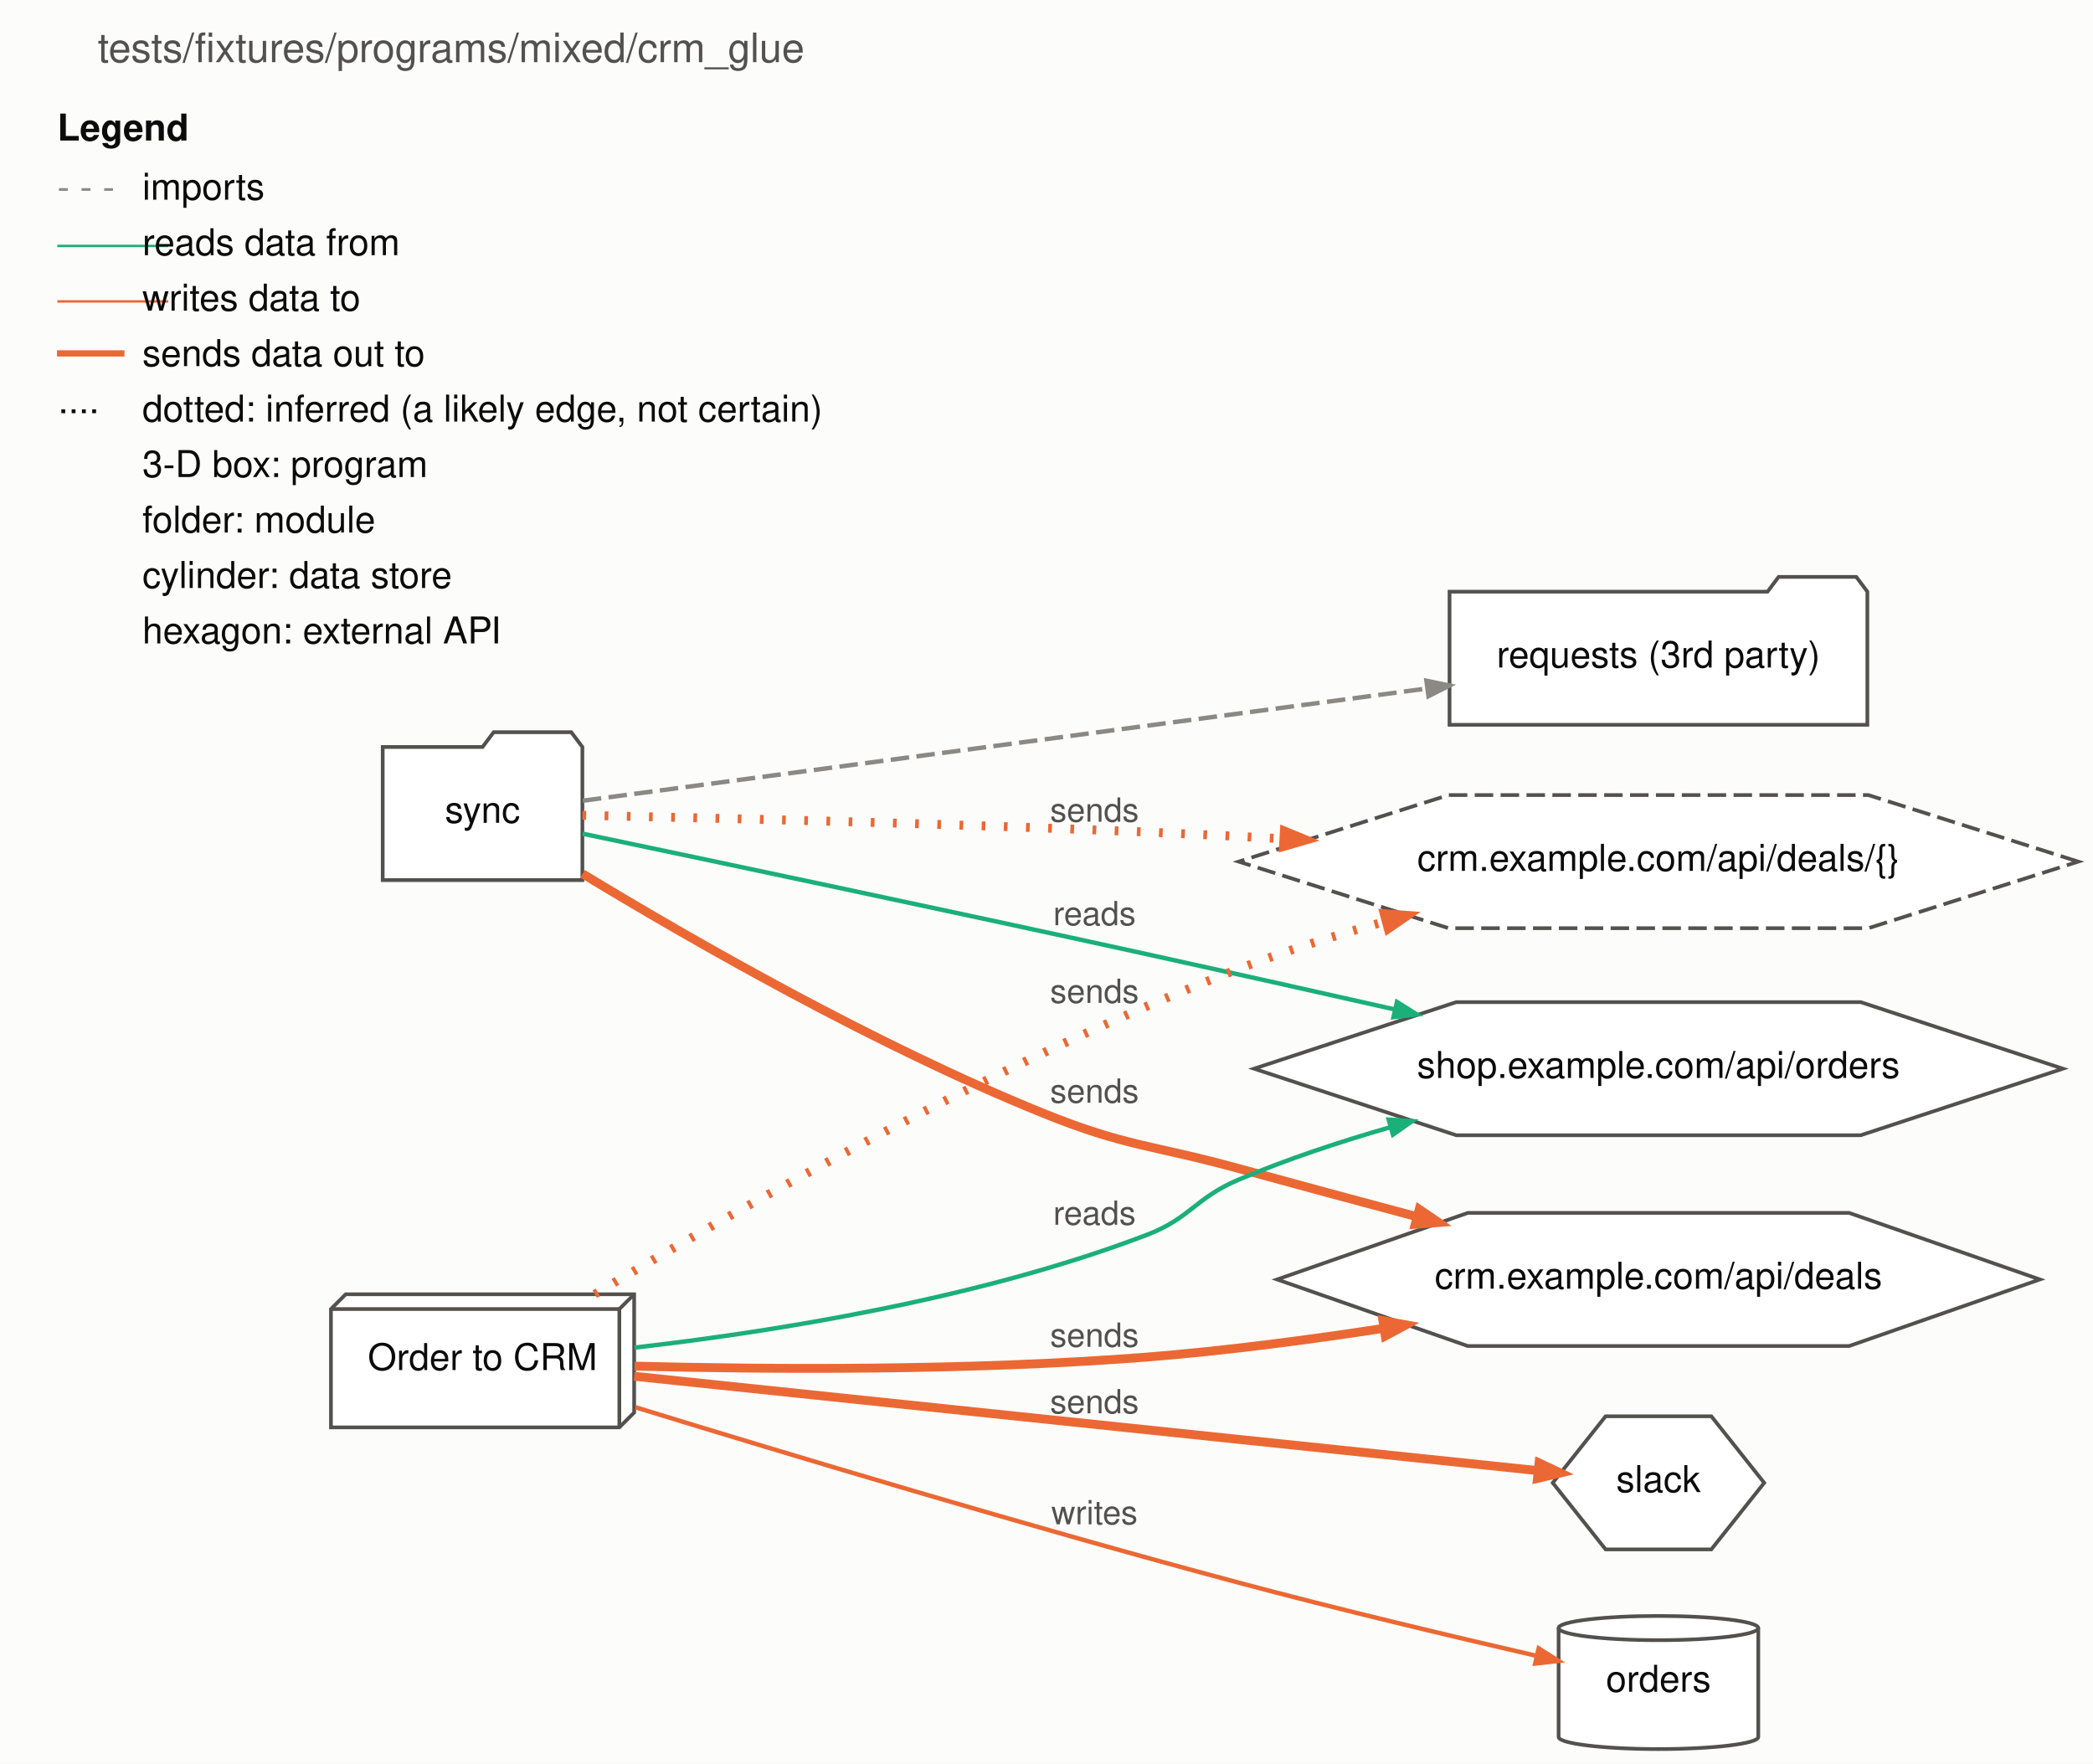
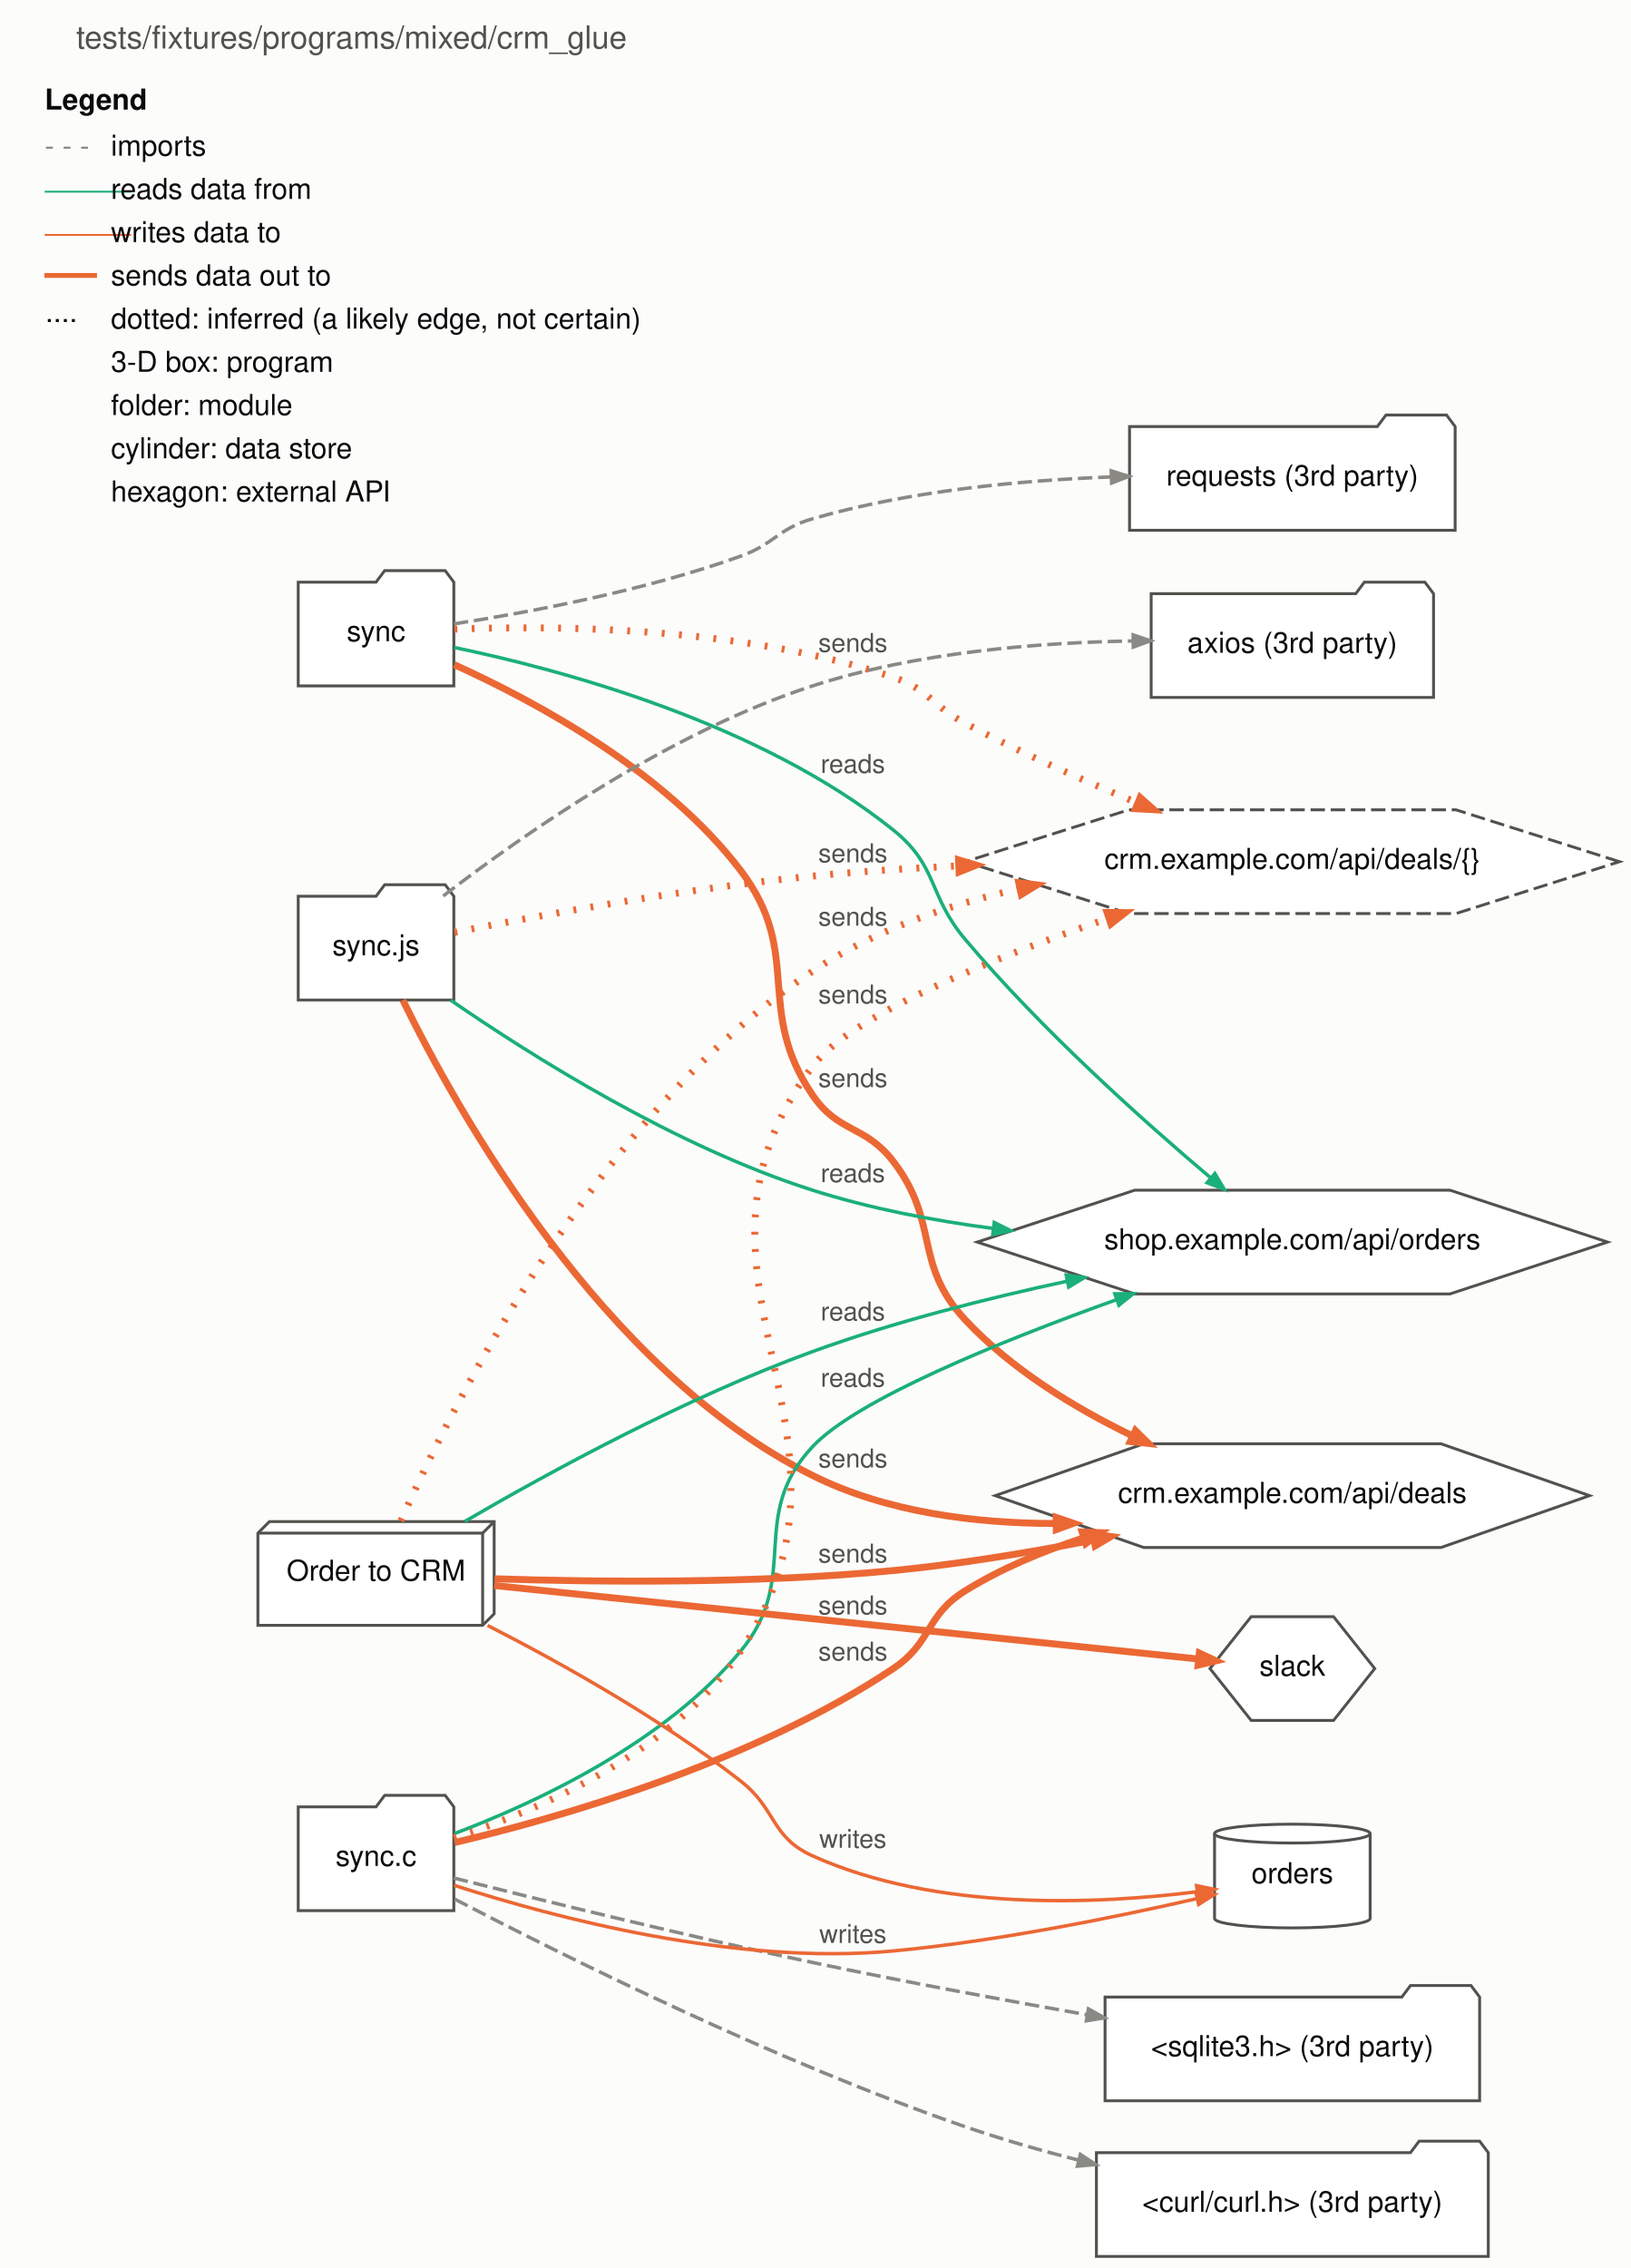
- <svg xmlns="http://www.w3.org/2000/svg" xmlns:xlink="http://www.w3.org/1999/xlink" width="566pt" height="477pt" viewBox="0.00 0.00 566.03 477.00">
-   <g id="graph0" class="graph" transform="scale(1 1) rotate(0) translate(4 473)">
-     <polygon fill="#fcfcfb" stroke="transparent" points="-4,4 -4,-473 562.03,-473 562.03,4 -4,4" />
-     <text text-anchor="middle" x="118" y="-456.2" font-family="Helvetica,sans-Serif" font-size="11.00" fill="#52514e">tests/fixtures/programs/mixed/crm_glue</text>
+ <svg xmlns="http://www.w3.org/2000/svg" xmlns:xlink="http://www.w3.org/1999/xlink" width="566pt" height="787pt" viewBox="0.00 0.00 566.03 787.00">
+   <g id="graph0" class="graph" transform="scale(1 1) rotate(0) translate(4 783)">
+     <polygon fill="#fcfcfb" stroke="transparent" points="-4,4 -4,-783 562.03,-783 562.03,4 -4,4" />
+     <text text-anchor="middle" x="118" y="-766.2" font-family="Helvetica,sans-Serif" font-size="11.00" fill="#52514e">tests/fixtures/programs/mixed/crm_glue</text>
    <g id="node1" class="node">
      <g id="a_node1">
        <a xlink:title="py:sync  sync.py:1">
-           <polygon fill="#ffffff" stroke="#52514e" points="153.5,-271 150.5,-275 129.5,-275 126.5,-271 99.5,-271 99.5,-235 153.5,-235 153.5,-271" />
-           <text text-anchor="middle" x="126.5" y="-250.5" font-family="Helvetica,sans-Serif" font-size="10.00" fill="#0b0b0b">sync</text>
+           <polygon fill="#ffffff" stroke="#52514e" points="153.5,-581 150.5,-585 129.5,-585 126.5,-581 99.5,-581 99.5,-545 153.5,-545 153.5,-581" />
+           <text text-anchor="middle" x="126.5" y="-560.5" font-family="Helvetica,sans-Serif" font-size="10.00" fill="#0b0b0b">sync</text>
        </a>
      </g>
    </g>
    <g id="node2" class="node">
      <g id="a_node2">
        <a xlink:title="py:requests">
-           <polygon fill="#ffffff" stroke="#52514e" points="501.01,-313 498.01,-317 477.01,-317 474.01,-313 388.01,-313 388.01,-277 501.01,-277 501.01,-313" />
-           <text text-anchor="middle" x="444.51" y="-292.5" font-family="Helvetica,sans-Serif" font-size="10.00" fill="#0b0b0b">requests (3rd party)</text>
+           <polygon fill="#ffffff" stroke="#52514e" points="501.01,-635 498.01,-639 477.01,-639 474.01,-635 388.01,-635 388.01,-599 501.01,-599 501.01,-635" />
+           <text text-anchor="middle" x="444.51" y="-614.5" font-family="Helvetica,sans-Serif" font-size="10.00" fill="#0b0b0b">requests (3rd party)</text>
        </a>
      </g>
    </g>
    <g id="edge1" class="edge">
-       <path fill="none" stroke="#8a8984" stroke-width="1.2" stroke-dasharray="5,2" d="M153.63,-256.47C203.3,-263.07 312.54,-277.59 381.83,-286.8" />
-       <polygon fill="#8a8984" stroke="#8a8984" stroke-width="1.2" points="381.77,-288.91 387.99,-287.62 382.32,-284.75 381.77,-288.91" />
+       <path fill="none" stroke="#8a8984" stroke-width="1.2" stroke-dasharray="5,2" d="M153.54,-566.52C179.32,-570.48 219.66,-577.99 253,-590 264.78,-594.24 265.97,-599.52 278,-603 311.37,-612.67 349.98,-616.33 381.52,-617.51" />
+       <polygon fill="#8a8984" stroke="#8a8984" stroke-width="1.2" points="381.66,-619.62 387.73,-617.71 381.8,-615.42 381.66,-619.62" />
    </g>
    <g id="node3" class="node">
      <g id="a_node3">
        <a xlink:title="http:shop.example.com/api/orders">
-           <polygon fill="#ffffff" stroke="#52514e" points="553.89,-184 499.2,-202 389.83,-202 335.14,-184 389.83,-166 499.2,-166 553.89,-184" />
-           <text text-anchor="middle" x="444.51" y="-181.5" font-family="Helvetica,sans-Serif" font-size="10.00" fill="#0b0b0b">shop.example.com/api/orders</text>
+           <polygon fill="#ffffff" stroke="#52514e" points="553.89,-352 499.2,-370 389.83,-370 335.14,-352 389.83,-334 499.2,-334 553.89,-352" />
+           <text text-anchor="middle" x="444.51" y="-349.5" font-family="Helvetica,sans-Serif" font-size="10.00" fill="#0b0b0b">shop.example.com/api/orders</text>
        </a>
      </g>
    </g>
    <g id="edge2" class="edge">
-       <path fill="none" stroke="#1baf7a" stroke-width="1.2" d="M153.54,-247.56C188.31,-240.27 251.84,-226.87 306,-215 327.85,-210.21 351.63,-204.89 373.17,-200.03" />
-       <polygon fill="#1baf7a" stroke="#1baf7a" stroke-width="1.2" points="373.8,-202.04 379.19,-198.67 372.87,-197.94 373.8,-202.04" />
-       <text text-anchor="middle" x="292" y="-222.8" font-family="Helvetica,sans-Serif" font-size="9.00" fill="#52514e">reads</text>
+       <path fill="none" stroke="#1baf7a" stroke-width="1.2" d="M153.67,-558.33C190.88,-550.6 259.71,-532.16 306,-495 321.76,-482.34 317.96,-472.45 331,-457 357.33,-425.8 392.32,-394.43 416.24,-374.22" />
+       <polygon fill="#1baf7a" stroke="#1baf7a" stroke-width="1.2" points="417.63,-375.79 420.88,-370.33 414.93,-372.58 417.63,-375.79" />
+       <text text-anchor="middle" x="292" y="-514.8" font-family="Helvetica,sans-Serif" font-size="9.00" fill="#52514e">reads</text>
    </g>
    <g id="node4" class="node">
      <g id="a_node4">
        <a xlink:title="http:crm.example.com/api/deals">
-           <polygon fill="#ffffff" stroke="#52514e" points="547.65,-127 496.08,-145 392.95,-145 341.38,-127 392.95,-109 496.08,-109 547.65,-127" />
-           <text text-anchor="middle" x="444.51" y="-124.5" font-family="Helvetica,sans-Serif" font-size="10.00" fill="#0b0b0b">crm.example.com/api/deals</text>
+           <polygon fill="#ffffff" stroke="#52514e" points="547.65,-264 496.08,-282 392.95,-282 341.38,-264 392.95,-246 496.08,-246 547.65,-264" />
+           <text text-anchor="middle" x="444.51" y="-261.5" font-family="Helvetica,sans-Serif" font-size="10.00" fill="#0b0b0b">crm.example.com/api/deals</text>
        </a>
      </g>
    </g>
    <g id="edge3" class="edge">
-       <path fill="none" stroke="#eb6834" stroke-width="2.4" d="M153.56,-236.7C182.92,-218.89 232.48,-190.43 278,-172 300.69,-162.81 307.39,-163.49 331,-157 346.49,-152.74 363.2,-148.24 378.89,-144.05" />
-       <polygon fill="#eb6834" stroke="#eb6834" stroke-width="2.4" points="379.82,-145.98 385.07,-142.4 378.73,-141.92 379.82,-145.98" />
-       <text text-anchor="middle" x="292" y="-174.8" font-family="Helvetica,sans-Serif" font-size="9.00" fill="#52514e">sends</text>
+       <path fill="none" stroke="#eb6834" stroke-width="2.4" d="M153.68,-552.35C182.09,-539.5 226.89,-515.26 253,-481 275.06,-452.04 257.55,-433.11 278,-403 287.05,-389.68 296.19,-392.77 306,-380 322.35,-358.7 312.69,-344.64 331,-325 346.93,-307.91 368.74,-294.58 388.93,-284.79" />
+       <polygon fill="#eb6834" stroke="#eb6834" stroke-width="2.4" points="390.05,-286.58 394.57,-282.12 388.25,-282.78 390.05,-286.58" />
+       <text text-anchor="middle" x="292" y="-405.8" font-family="Helvetica,sans-Serif" font-size="9.00" fill="#52514e">sends</text>
    </g>
    <g id="node5" class="node">
      <g id="a_node5">
        <a xlink:title="http:crm.example.com/api/deals/{}">
-           <polygon fill="#ffffff" stroke="#52514e" stroke-dasharray="5,2" points="558.04,-240 501.28,-258 387.75,-258 330.99,-240 387.75,-222 501.28,-222 558.04,-240" />
-           <text text-anchor="middle" x="444.51" y="-237.5" font-family="Helvetica,sans-Serif" font-size="10.00" fill="#0b0b0b">crm.example.com/api/deals/{}</text>
+           <polygon fill="#ffffff" stroke="#52514e" stroke-dasharray="5,2" points="558.04,-484 501.28,-502 387.75,-502 330.99,-484 387.75,-466 501.28,-466 558.04,-484" />
+           <text text-anchor="middle" x="444.51" y="-481.5" font-family="Helvetica,sans-Serif" font-size="10.00" fill="#0b0b0b">crm.example.com/api/deals/{}</text>
        </a>
      </g>
    </g>
    <g id="edge4" class="edge">
-       <path fill="none" stroke="#eb6834" stroke-width="2.4" stroke-dasharray="1,5" d="M153.52,-252.52C188.29,-251.81 251.8,-250.34 306,-248 318.01,-247.48 330.61,-246.86 343.1,-246.19" />
-       <polygon fill="#eb6834" stroke="#eb6834" stroke-width="2.4" points="343.34,-248.28 349.22,-245.86 343.11,-244.09 343.34,-248.28" />
-       <text text-anchor="middle" x="292" y="-250.8" font-family="Helvetica,sans-Serif" font-size="9.00" fill="#52514e">sends</text>
+       <path fill="none" stroke="#eb6834" stroke-width="2.4" stroke-dasharray="1,5" d="M153.71,-564.67C189.23,-566.06 254.16,-565.56 306,-548 318.49,-543.77 319.34,-538.17 331,-532 349.97,-521.97 371.5,-512.38 390.6,-504.45" />
+       <polygon fill="#eb6834" stroke="#eb6834" stroke-width="2.4" points="391.7,-506.26 396.45,-502.04 390.1,-502.38 391.7,-506.26" />
+       <text text-anchor="middle" x="292" y="-556.8" font-family="Helvetica,sans-Serif" font-size="9.00" fill="#52514e">sends</text>
    </g>
    <g id="node6" class="node">
      <g id="a_node6">
-         <a xlink:title="n8n:wf-order-crm  order_to_crm.json">
-           <polygon fill="#ffffff" stroke="#52514e" points="167.5,-123 89.5,-123 85.5,-119 85.5,-87 163.5,-87 167.5,-91 167.5,-123" />
-           <polyline fill="none" stroke="#52514e" points="163.5,-119 85.5,-119 " />
-           <polyline fill="none" stroke="#52514e" points="163.5,-119 163.5,-87 " />
-           <polyline fill="none" stroke="#52514e" points="163.5,-119 167.5,-123 " />
-           <text text-anchor="middle" x="126.5" y="-102.5" font-family="Helvetica,sans-Serif" font-size="10.00" fill="#0b0b0b">Order to CRM</text>
+         <a xlink:title="js:sync.js  sync.js:1">
+           <polygon fill="#ffffff" stroke="#52514e" points="153.5,-472 150.5,-476 129.5,-476 126.5,-472 99.5,-472 99.5,-436 153.5,-436 153.5,-472" />
+           <text text-anchor="middle" x="126.5" y="-451.5" font-family="Helvetica,sans-Serif" font-size="10.00" fill="#0b0b0b">sync.js</text>
        </a>
      </g>
    </g>
    <g id="edge5" class="edge">
-       <path fill="none" stroke="#1baf7a" stroke-width="1.2" d="M167.59,-108.57C204.51,-112.79 260.31,-121.58 306,-139 318.11,-143.62 319.07,-148.95 331,-154 343.95,-159.48 358.17,-164.2 372.01,-168.17" />
-       <polygon fill="#1baf7a" stroke="#1baf7a" stroke-width="1.2" points="371.57,-170.22 377.92,-169.82 372.71,-166.18 371.57,-170.22" />
-       <text text-anchor="middle" x="292" y="-141.8" font-family="Helvetica,sans-Serif" font-size="9.00" fill="#52514e">reads</text>
+       <path fill="none" stroke="#1baf7a" stroke-width="1.2" d="M152.42,-435.93C181.15,-416.12 230.53,-385.14 278,-370 297.8,-363.69 319.54,-359.5 340.56,-356.74" />
+       <polygon fill="#1baf7a" stroke="#1baf7a" stroke-width="1.2" points="341.06,-358.79 346.76,-355.97 340.54,-354.63 341.06,-358.79" />
+       <text text-anchor="middle" x="292" y="-372.8" font-family="Helvetica,sans-Serif" font-size="9.00" fill="#52514e">reads</text>
    </g>
    <g id="edge6" class="edge">
-       <path fill="none" stroke="#eb6834" stroke-width="2.4" d="M167.62,-103.56C203.85,-102.65 258.58,-102.27 306,-106 326.93,-107.65 349.5,-110.6 370.18,-113.78" />
-       <polygon fill="#eb6834" stroke="#eb6834" stroke-width="2.4" points="369.99,-115.87 376.25,-114.72 370.64,-111.72 369.99,-115.87" />
-       <text text-anchor="middle" x="292" y="-108.8" font-family="Helvetica,sans-Serif" font-size="9.00" fill="#52514e">sends</text>
+       <path fill="none" stroke="#eb6834" stroke-width="2.4" d="M135.81,-435.96C154.69,-397.39 204.92,-307.43 278,-271 303.61,-258.24 334.3,-254.34 362.27,-254.34" />
+       <polygon fill="#eb6834" stroke="#eb6834" stroke-width="2.4" points="362.54,-256.44 368.56,-254.4 362.59,-252.24 362.54,-256.44" />
+       <text text-anchor="middle" x="292" y="-273.8" font-family="Helvetica,sans-Serif" font-size="9.00" fill="#52514e">sends</text>
    </g>
    <g id="edge7" class="edge">
-       <path fill="none" stroke="#eb6834" stroke-width="2.4" stroke-dasharray="1,5" d="M156.84,-123.02C195.53,-146.13 266.28,-186.18 331,-211 343.58,-215.82 357.25,-220.1 370.59,-223.8" />
-       <polygon fill="#eb6834" stroke="#eb6834" stroke-width="2.4" points="370.34,-225.91 376.69,-225.45 371.44,-221.85 370.34,-225.91" />
-       <text text-anchor="middle" x="292" y="-201.8" font-family="Helvetica,sans-Serif" font-size="9.00" fill="#52514e">sends</text>
+       <path fill="none" stroke="#eb6834" stroke-width="2.4" stroke-dasharray="1,5" d="M153.73,-459.46C183.65,-465.43 234.11,-474.71 278,-479 294.31,-480.59 311.56,-481.73 328.53,-482.52" />
+       <polygon fill="#eb6834" stroke="#eb6834" stroke-width="2.4" points="328.67,-484.63 334.76,-482.8 328.86,-480.43 328.67,-484.63" />
+       <text text-anchor="middle" x="292" y="-483.8" font-family="Helvetica,sans-Serif" font-size="9.00" fill="#52514e">sends</text>
    </g>
    <g id="node7" class="node">
      <g id="a_node7">
-         <a xlink:title="sql:orders">
-           <path fill="#ffffff" stroke="#52514e" d="M471.51,-32.73C471.51,-34.53 459.41,-36 444.51,-36 429.62,-36 417.51,-34.53 417.51,-32.73 417.51,-32.73 417.51,-3.27 417.51,-3.27 417.51,-1.47 429.62,0 444.51,0 459.41,0 471.51,-1.47 471.51,-3.27 471.51,-3.27 471.51,-32.73 471.51,-32.73" />
-           <path fill="none" stroke="#52514e" d="M471.51,-32.73C471.51,-30.92 459.41,-29.45 444.51,-29.45 429.62,-29.45 417.51,-30.92 417.51,-32.73" />
-           <text text-anchor="middle" x="444.51" y="-15.5" font-family="Helvetica,sans-Serif" font-size="10.00" fill="#0b0b0b">orders</text>
+         <a xlink:title="js:axios">
+           <polygon fill="#ffffff" stroke="#52514e" points="493.51,-577 490.51,-581 469.51,-581 466.51,-577 395.51,-577 395.51,-541 493.51,-541 493.51,-577" />
+           <text text-anchor="middle" x="444.51" y="-556.5" font-family="Helvetica,sans-Serif" font-size="10.00" fill="#0b0b0b">axios (3rd party)</text>
        </a>
      </g>
    </g>
    <g id="edge8" class="edge">
-       <path fill="none" stroke="#eb6834" stroke-width="1.2" d="M167.87,-92.43C208.81,-79.85 274.06,-60.21 331,-45 357.96,-37.79 388.8,-30.46 411.37,-25.25" />
-       <polygon fill="#eb6834" stroke="#eb6834" stroke-width="1.2" points="412.12,-27.23 417.5,-23.84 411.18,-23.14 412.12,-27.23" />
-       <text text-anchor="middle" x="292" y="-60.8" font-family="Helvetica,sans-Serif" font-size="9.00" fill="#52514e">writes</text>
+       <path fill="none" stroke="#8a8984" stroke-width="1.2" stroke-dasharray="5,2" d="M149.83,-472.1C177.87,-493.68 228.34,-528.87 278,-545 313.89,-556.66 356.33,-560.06 389.26,-560.59" />
+       <polygon fill="#8a8984" stroke="#8a8984" stroke-width="1.2" points="389.27,-562.69 395.29,-560.66 389.31,-558.49 389.27,-562.69" />
    </g>
    <g id="node8" class="node">
      <g id="a_node8">
+         <a xlink:title="c:sync.c  sync.c:1">
+           <polygon fill="#ffffff" stroke="#52514e" points="153.5,-156 150.5,-160 129.5,-160 126.5,-156 99.5,-156 99.5,-120 153.5,-120 153.5,-156" />
+           <text text-anchor="middle" x="126.5" y="-135.5" font-family="Helvetica,sans-Serif" font-size="10.00" fill="#0b0b0b">sync.c</text>
+         </a>
+       </g>
+     </g>
+     <g id="edge9" class="edge">
+       <path fill="none" stroke="#1baf7a" stroke-width="1.2" d="M153.75,-146.75C182.01,-157.44 226.48,-178.15 253,-210 274.4,-235.71 255.15,-256.57 278,-281 293.2,-297.25 342.65,-317.37 383.57,-332.04" />
+       <polygon fill="#1baf7a" stroke="#1baf7a" stroke-width="1.2" points="382.92,-334.04 389.28,-334.07 384.33,-330.08 382.92,-334.04" />
+       <text text-anchor="middle" x="292" y="-301.8" font-family="Helvetica,sans-Serif" font-size="9.00" fill="#52514e">reads</text>
+     </g>
+     <g id="edge10" class="edge">
+       <path fill="none" stroke="#eb6834" stroke-width="2.4" d="M153.8,-143.62C190.28,-152.29 257.24,-171.42 306,-204 319.6,-213.09 317.1,-222.39 331,-231 343.42,-238.69 357.71,-244.66 371.86,-249.28" />
+       <polygon fill="#eb6834" stroke="#eb6834" stroke-width="2.4" points="371.55,-251.38 377.9,-251.17 372.81,-247.37 371.55,-251.38" />
+       <text text-anchor="middle" x="292" y="-206.8" font-family="Helvetica,sans-Serif" font-size="9.00" fill="#52514e">sends</text>
+     </g>
+     <g id="edge11" class="edge">
+       <path fill="none" stroke="#eb6834" stroke-width="2.4" stroke-dasharray="1,5" d="M153.52,-145.21C182.9,-154.82 229.65,-174.85 253,-210 303.29,-285.73 223.42,-340.31 278,-413 291.18,-430.55 339.68,-450.21 380.8,-464.38" />
+       <polygon fill="#eb6834" stroke="#eb6834" stroke-width="2.4" points="380.2,-466.39 386.55,-466.34 381.55,-462.42 380.2,-466.39" />
+       <text text-anchor="middle" x="292" y="-434.8" font-family="Helvetica,sans-Serif" font-size="9.00" fill="#52514e">sends</text>
+     </g>
+     <g id="node9" class="node">
+       <g id="a_node9">
+         <a xlink:title="c:&lt;curl/curl.h&gt;">
+           <polygon fill="#ffffff" stroke="#52514e" points="512.51,-36 509.51,-40 488.51,-40 485.51,-36 376.51,-36 376.51,0 512.51,0 512.51,-36" />
+           <text text-anchor="middle" x="444.51" y="-15.5" font-family="Helvetica,sans-Serif" font-size="10.00" fill="#0b0b0b">&lt;curl/curl.h&gt; (3rd party)</text>
+         </a>
+       </g>
+     </g>
+     <g id="edge12" class="edge">
+       <path fill="none" stroke="#8a8984" stroke-width="1.2" stroke-dasharray="5,2" d="M153.82,-123.97C191.97,-104.1 265.27,-67.67 331,-45 343.52,-40.68 357.05,-36.8 370.24,-33.41" />
+       <polygon fill="#8a8984" stroke="#8a8984" stroke-width="1.2" points="370.96,-35.4 376.27,-31.89 369.94,-31.32 370.96,-35.4" />
+     </g>
+     <g id="node10" class="node">
+       <g id="a_node10">
+         <a xlink:title="c:&lt;sqlite3.h&gt;">
+           <polygon fill="#ffffff" stroke="#52514e" points="509.51,-90 506.51,-94 485.51,-94 482.51,-90 379.51,-90 379.51,-54 509.51,-54 509.51,-90" />
+           <text text-anchor="middle" x="444.51" y="-69.5" font-family="Helvetica,sans-Serif" font-size="10.00" fill="#0b0b0b">&lt;sqlite3.h&gt; (3rd party)</text>
+         </a>
+       </g>
+     </g>
+     <g id="edge13" class="edge">
+       <path fill="none" stroke="#8a8984" stroke-width="1.2" stroke-dasharray="5,2" d="M153.5,-131.32C183.43,-123.73 234.09,-111.22 278,-102 309.08,-95.47 343.63,-89.07 373.09,-83.88" />
+       <polygon fill="#8a8984" stroke="#8a8984" stroke-width="1.2" points="373.75,-85.89 379.29,-82.79 373.02,-81.76 373.75,-85.89" />
+     </g>
+     <g id="node11" class="node">
+       <g id="a_node11">
+         <a xlink:title="sql:orders">
+           <path fill="#ffffff" stroke="#52514e" d="M471.51,-146.73C471.51,-148.53 459.41,-150 444.51,-150 429.62,-150 417.51,-148.53 417.51,-146.73 417.51,-146.73 417.51,-117.27 417.51,-117.27 417.51,-115.47 429.62,-114 444.51,-114 459.41,-114 471.51,-115.47 471.51,-117.27 471.51,-117.27 471.51,-146.73 471.51,-146.73" />
+           <path fill="none" stroke="#52514e" d="M471.51,-146.73C471.51,-144.92 459.41,-143.45 444.51,-143.45 429.62,-143.45 417.51,-144.92 417.51,-146.73" />
+           <text text-anchor="middle" x="444.51" y="-129.5" font-family="Helvetica,sans-Serif" font-size="10.00" fill="#0b0b0b">orders</text>
+         </a>
+       </g>
+     </g>
+     <g id="edge14" class="edge">
+       <path fill="none" stroke="#eb6834" stroke-width="1.2" d="M153.62,-128.78C188.23,-117.6 251.3,-100.87 306,-106 342.43,-109.41 383.59,-117.81 411.31,-124.14" />
+       <polygon fill="#eb6834" stroke="#eb6834" stroke-width="1.2" points="411.04,-126.24 417.36,-125.54 411.99,-122.15 411.04,-126.24" />
+       <text text-anchor="middle" x="292" y="-108.8" font-family="Helvetica,sans-Serif" font-size="9.00" fill="#52514e">writes</text>
+     </g>
+     <g id="node12" class="node">
+       <g id="a_node12">
+         <a xlink:title="n8n:wf-order-crm  order_to_crm.json">
+           <polygon fill="#ffffff" stroke="#52514e" points="167.5,-255 89.5,-255 85.5,-251 85.5,-219 163.5,-219 167.5,-223 167.5,-255" />
+           <polyline fill="none" stroke="#52514e" points="163.5,-251 85.5,-251 " />
+           <polyline fill="none" stroke="#52514e" points="163.5,-251 163.5,-219 " />
+           <polyline fill="none" stroke="#52514e" points="163.5,-251 167.5,-255 " />
+           <text text-anchor="middle" x="126.5" y="-234.5" font-family="Helvetica,sans-Serif" font-size="10.00" fill="#0b0b0b">Order to CRM</text>
+         </a>
+       </g>
+     </g>
+     <g id="edge15" class="edge">
+       <path fill="none" stroke="#1baf7a" stroke-width="1.2" d="M157.34,-255.07C187.01,-272.36 234.29,-298.08 278,-314 306.19,-324.27 338.12,-332.38 366.37,-338.42" />
+       <polygon fill="#1baf7a" stroke="#1baf7a" stroke-width="1.2" points="366.03,-340.5 372.34,-339.68 366.9,-336.39 366.03,-340.5" />
+       <text text-anchor="middle" x="292" y="-324.8" font-family="Helvetica,sans-Serif" font-size="9.00" fill="#52514e">reads</text>
+     </g>
+     <g id="edge16" class="edge">
+       <path fill="none" stroke="#eb6834" stroke-width="2.4" d="M167.66,-235.15C203.91,-233.98 258.65,-233.43 306,-238 328.77,-240.2 353.39,-244.3 375.42,-248.6" />
+       <polygon fill="#eb6834" stroke="#eb6834" stroke-width="2.4" points="375.27,-250.71 381.56,-249.82 376.09,-246.59 375.27,-250.71" />
+       <text text-anchor="middle" x="292" y="-240.8" font-family="Helvetica,sans-Serif" font-size="9.00" fill="#52514e">sends</text>
+     </g>
+     <g id="edge17" class="edge">
+       <path fill="none" stroke="#eb6834" stroke-width="2.4" stroke-dasharray="1,5" d="M135.12,-255.22C153.3,-296.29 203.32,-396.41 278,-446 299.26,-460.12 325.07,-469.03 349.91,-474.65" />
+       <polygon fill="#eb6834" stroke="#eb6834" stroke-width="2.4" points="349.56,-476.72 355.87,-475.94 350.45,-472.62 349.56,-476.72" />
+       <text text-anchor="middle" x="292" y="-461.8" font-family="Helvetica,sans-Serif" font-size="9.00" fill="#52514e">sends</text>
+     </g>
+     <g id="edge18" class="edge">
+       <path fill="none" stroke="#eb6834" stroke-width="1.2" d="M165.22,-218.95C191.09,-205.73 225.58,-186.41 253,-165 265.64,-155.13 263.39,-145.59 278,-139 320.95,-119.63 376.7,-122.18 411.29,-126.53" />
+       <polygon fill="#eb6834" stroke="#eb6834" stroke-width="1.2" points="411.27,-128.65 417.49,-127.36 411.82,-124.49 411.27,-128.65" />
+       <text text-anchor="middle" x="292" y="-141.8" font-family="Helvetica,sans-Serif" font-size="9.00" fill="#52514e">writes</text>
+     </g>
+     <g id="node13" class="node">
+       <g id="a_node13">
        <a xlink:title="saas:slack">
-           <polygon fill="#ffffff" stroke="#52514e" points="473.11,-72 458.81,-90 430.22,-90 415.92,-72 430.22,-54 458.81,-54 473.11,-72" />
-           <text text-anchor="middle" x="444.51" y="-69.5" font-family="Helvetica,sans-Serif" font-size="10.00" fill="#0b0b0b">slack</text>
-         </a>
-       </g>
-     </g>
-     <g id="edge9" class="edge">
-       <path fill="none" stroke="#eb6834" stroke-width="2.4" d="M167.52,-100.82C231.14,-94.18 354.04,-81.34 411.92,-75.3" />
-       <polygon fill="#eb6834" stroke="#eb6834" stroke-width="2.4" points="412.23,-77.38 417.98,-74.67 411.79,-73.2 412.23,-77.38" />
-       <text text-anchor="middle" x="292" y="-90.8" font-family="Helvetica,sans-Serif" font-size="9.00" fill="#52514e">sends</text>
-     </g>
-     <g id="node9" class="node">
-       <polygon fill="#fcfcfb" stroke="transparent" points="253,-449 0,-449 0,-289 253,-289 253,-449" />
-       <text text-anchor="start" x="11.5" y="-435" font-family="Helvetica,sans-Serif" font-weight="bold" font-size="10.00" fill="#0b0b0b">Legend</text>
-       <text text-anchor="start" x="11.5" y="-419" font-family="Helvetica,sans-Serif" font-size="10.00" fill="#8a8984">- - -</text>
-       <text text-anchor="start" x="34.5" y="-419" font-family="Helvetica,sans-Serif" font-size="10.00" fill="#0b0b0b">imports</text>
-       <text text-anchor="start" x="11.5" y="-404" font-family="Helvetica,sans-Serif" font-size="10.00" fill="#1baf7a">───</text>
-       <text text-anchor="start" x="34.5" y="-404" font-family="Helvetica,sans-Serif" font-size="10.00" fill="#0b0b0b">reads data from</text>
-       <text text-anchor="start" x="11.5" y="-389" font-family="Helvetica,sans-Serif" font-size="10.00" fill="#eb6834">───</text>
-       <text text-anchor="start" x="34.5" y="-389" font-family="Helvetica,sans-Serif" font-size="10.00" fill="#0b0b0b">writes data to</text>
-       <text text-anchor="start" x="11.5" y="-374" font-family="Helvetica,sans-Serif" font-size="10.00" fill="#eb6834">━━━</text>
-       <text text-anchor="start" x="34.5" y="-374" font-family="Helvetica,sans-Serif" font-size="10.00" fill="#0b0b0b">sends data out to</text>
-       <text text-anchor="start" x="11.5" y="-359" font-family="Helvetica,sans-Serif" font-size="10.00" fill="#0b0b0b">····</text>
-       <text text-anchor="start" x="34.5" y="-359" font-family="Helvetica,sans-Serif" font-size="10.00" fill="#0b0b0b">dotted: inferred (a likely edge, not certain)</text>
-       <text text-anchor="start" x="34.5" y="-344" font-family="Helvetica,sans-Serif" font-size="10.00" fill="#0b0b0b">3-D box: program</text>
-       <text text-anchor="start" x="34.5" y="-329" font-family="Helvetica,sans-Serif" font-size="10.00" fill="#0b0b0b">folder: module</text>
-       <text text-anchor="start" x="34.5" y="-314" font-family="Helvetica,sans-Serif" font-size="10.00" fill="#0b0b0b">cylinder: data store</text>
-       <text text-anchor="start" x="34.5" y="-299" font-family="Helvetica,sans-Serif" font-size="10.00" fill="#0b0b0b">hexagon: external API</text>
+           <polygon fill="#ffffff" stroke="#52514e" points="473.11,-204 458.81,-222 430.22,-222 415.92,-204 430.22,-186 458.81,-186 473.11,-204" />
+           <text text-anchor="middle" x="444.51" y="-201.5" font-family="Helvetica,sans-Serif" font-size="10.00" fill="#0b0b0b">slack</text>
+         </a>
+       </g>
+     </g>
+     <g id="edge19" class="edge">
+       <path fill="none" stroke="#eb6834" stroke-width="2.4" d="M167.52,-232.82C231.14,-226.18 354.04,-213.34 411.92,-207.3" />
+       <polygon fill="#eb6834" stroke="#eb6834" stroke-width="2.4" points="412.23,-209.38 417.98,-206.67 411.79,-205.2 412.23,-209.38" />
+       <text text-anchor="middle" x="292" y="-222.8" font-family="Helvetica,sans-Serif" font-size="9.00" fill="#52514e">sends</text>
+     </g>
+     <g id="node14" class="node">
+       <polygon fill="#fcfcfb" stroke="transparent" points="253,-759 0,-759 0,-599 253,-599 253,-759" />
+       <text text-anchor="start" x="11.5" y="-745" font-family="Helvetica,sans-Serif" font-weight="bold" font-size="10.00" fill="#0b0b0b">Legend</text>
+       <text text-anchor="start" x="11.5" y="-729" font-family="Helvetica,sans-Serif" font-size="10.00" fill="#8a8984">- - -</text>
+       <text text-anchor="start" x="34.5" y="-729" font-family="Helvetica,sans-Serif" font-size="10.00" fill="#0b0b0b">imports</text>
+       <text text-anchor="start" x="11.5" y="-714" font-family="Helvetica,sans-Serif" font-size="10.00" fill="#1baf7a">───</text>
+       <text text-anchor="start" x="34.5" y="-714" font-family="Helvetica,sans-Serif" font-size="10.00" fill="#0b0b0b">reads data from</text>
+       <text text-anchor="start" x="11.5" y="-699" font-family="Helvetica,sans-Serif" font-size="10.00" fill="#eb6834">───</text>
+       <text text-anchor="start" x="34.5" y="-699" font-family="Helvetica,sans-Serif" font-size="10.00" fill="#0b0b0b">writes data to</text>
+       <text text-anchor="start" x="11.5" y="-684" font-family="Helvetica,sans-Serif" font-size="10.00" fill="#eb6834">━━━</text>
+       <text text-anchor="start" x="34.5" y="-684" font-family="Helvetica,sans-Serif" font-size="10.00" fill="#0b0b0b">sends data out to</text>
+       <text text-anchor="start" x="11.5" y="-669" font-family="Helvetica,sans-Serif" font-size="10.00" fill="#0b0b0b">····</text>
+       <text text-anchor="start" x="34.5" y="-669" font-family="Helvetica,sans-Serif" font-size="10.00" fill="#0b0b0b">dotted: inferred (a likely edge, not certain)</text>
+       <text text-anchor="start" x="34.5" y="-654" font-family="Helvetica,sans-Serif" font-size="10.00" fill="#0b0b0b">3-D box: program</text>
+       <text text-anchor="start" x="34.5" y="-639" font-family="Helvetica,sans-Serif" font-size="10.00" fill="#0b0b0b">folder: module</text>
+       <text text-anchor="start" x="34.5" y="-624" font-family="Helvetica,sans-Serif" font-size="10.00" fill="#0b0b0b">cylinder: data store</text>
+       <text text-anchor="start" x="34.5" y="-609" font-family="Helvetica,sans-Serif" font-size="10.00" fill="#0b0b0b">hexagon: external API</text>
    </g>
  </g>
</svg>
